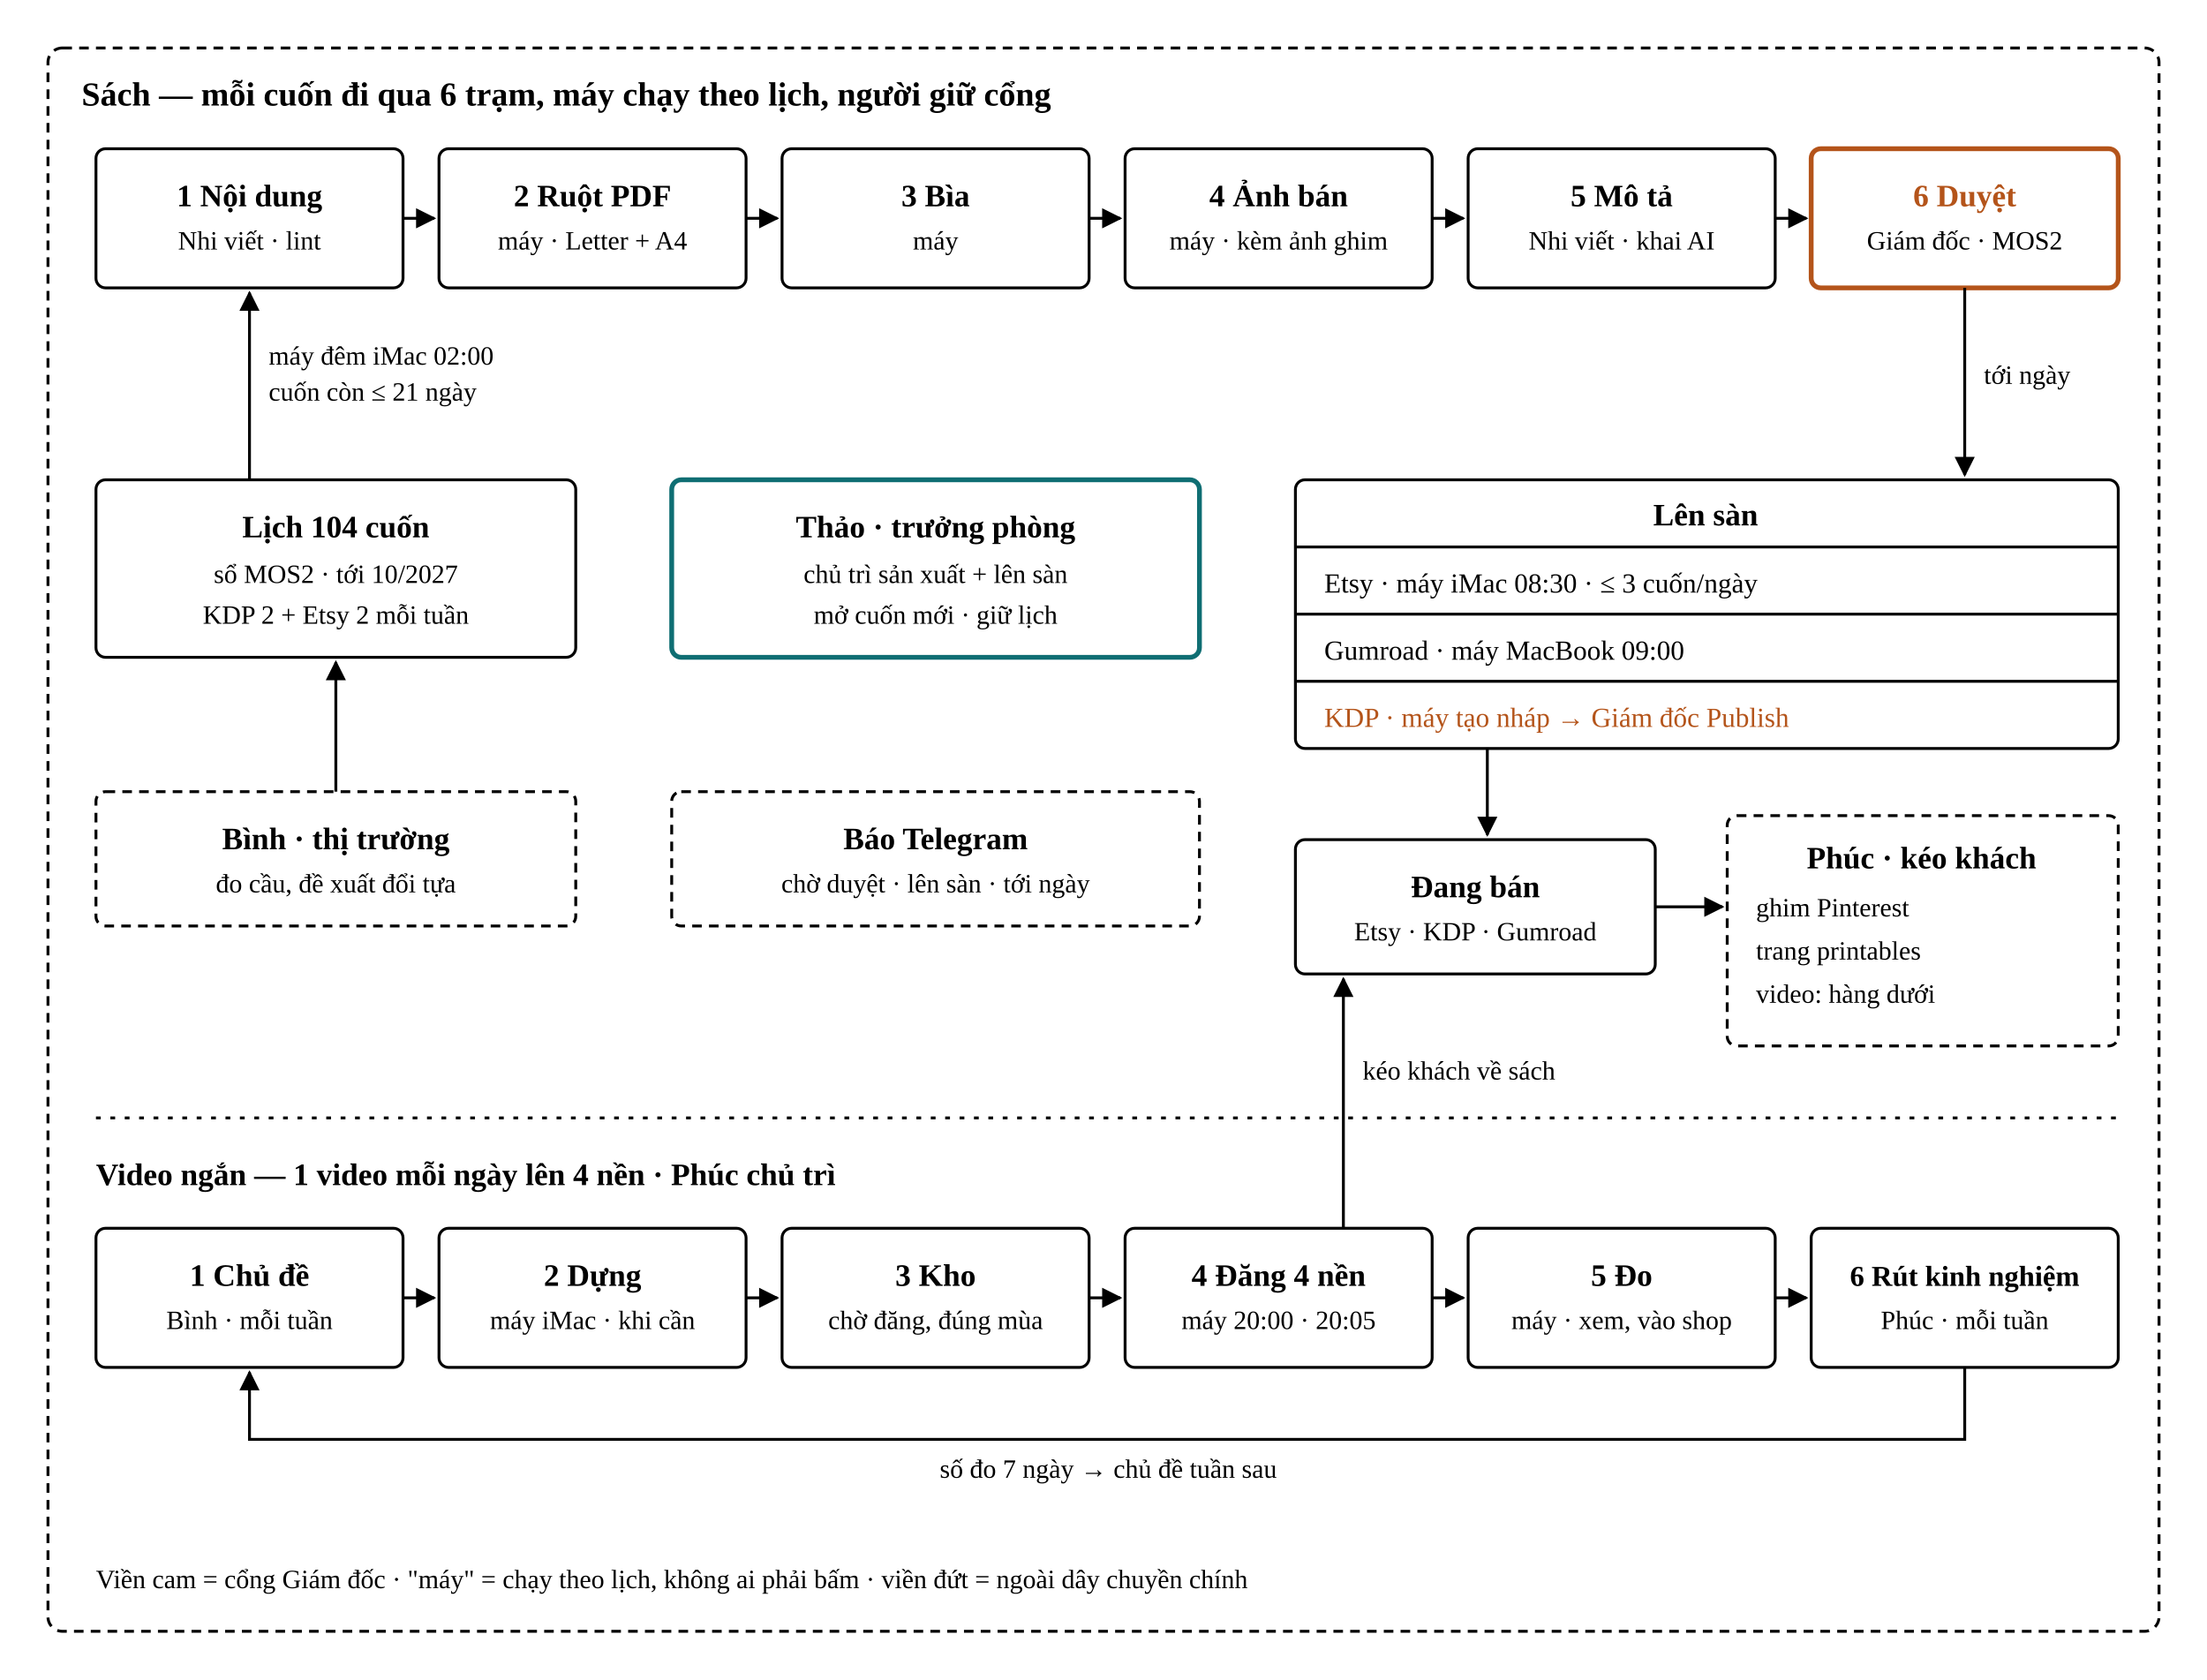
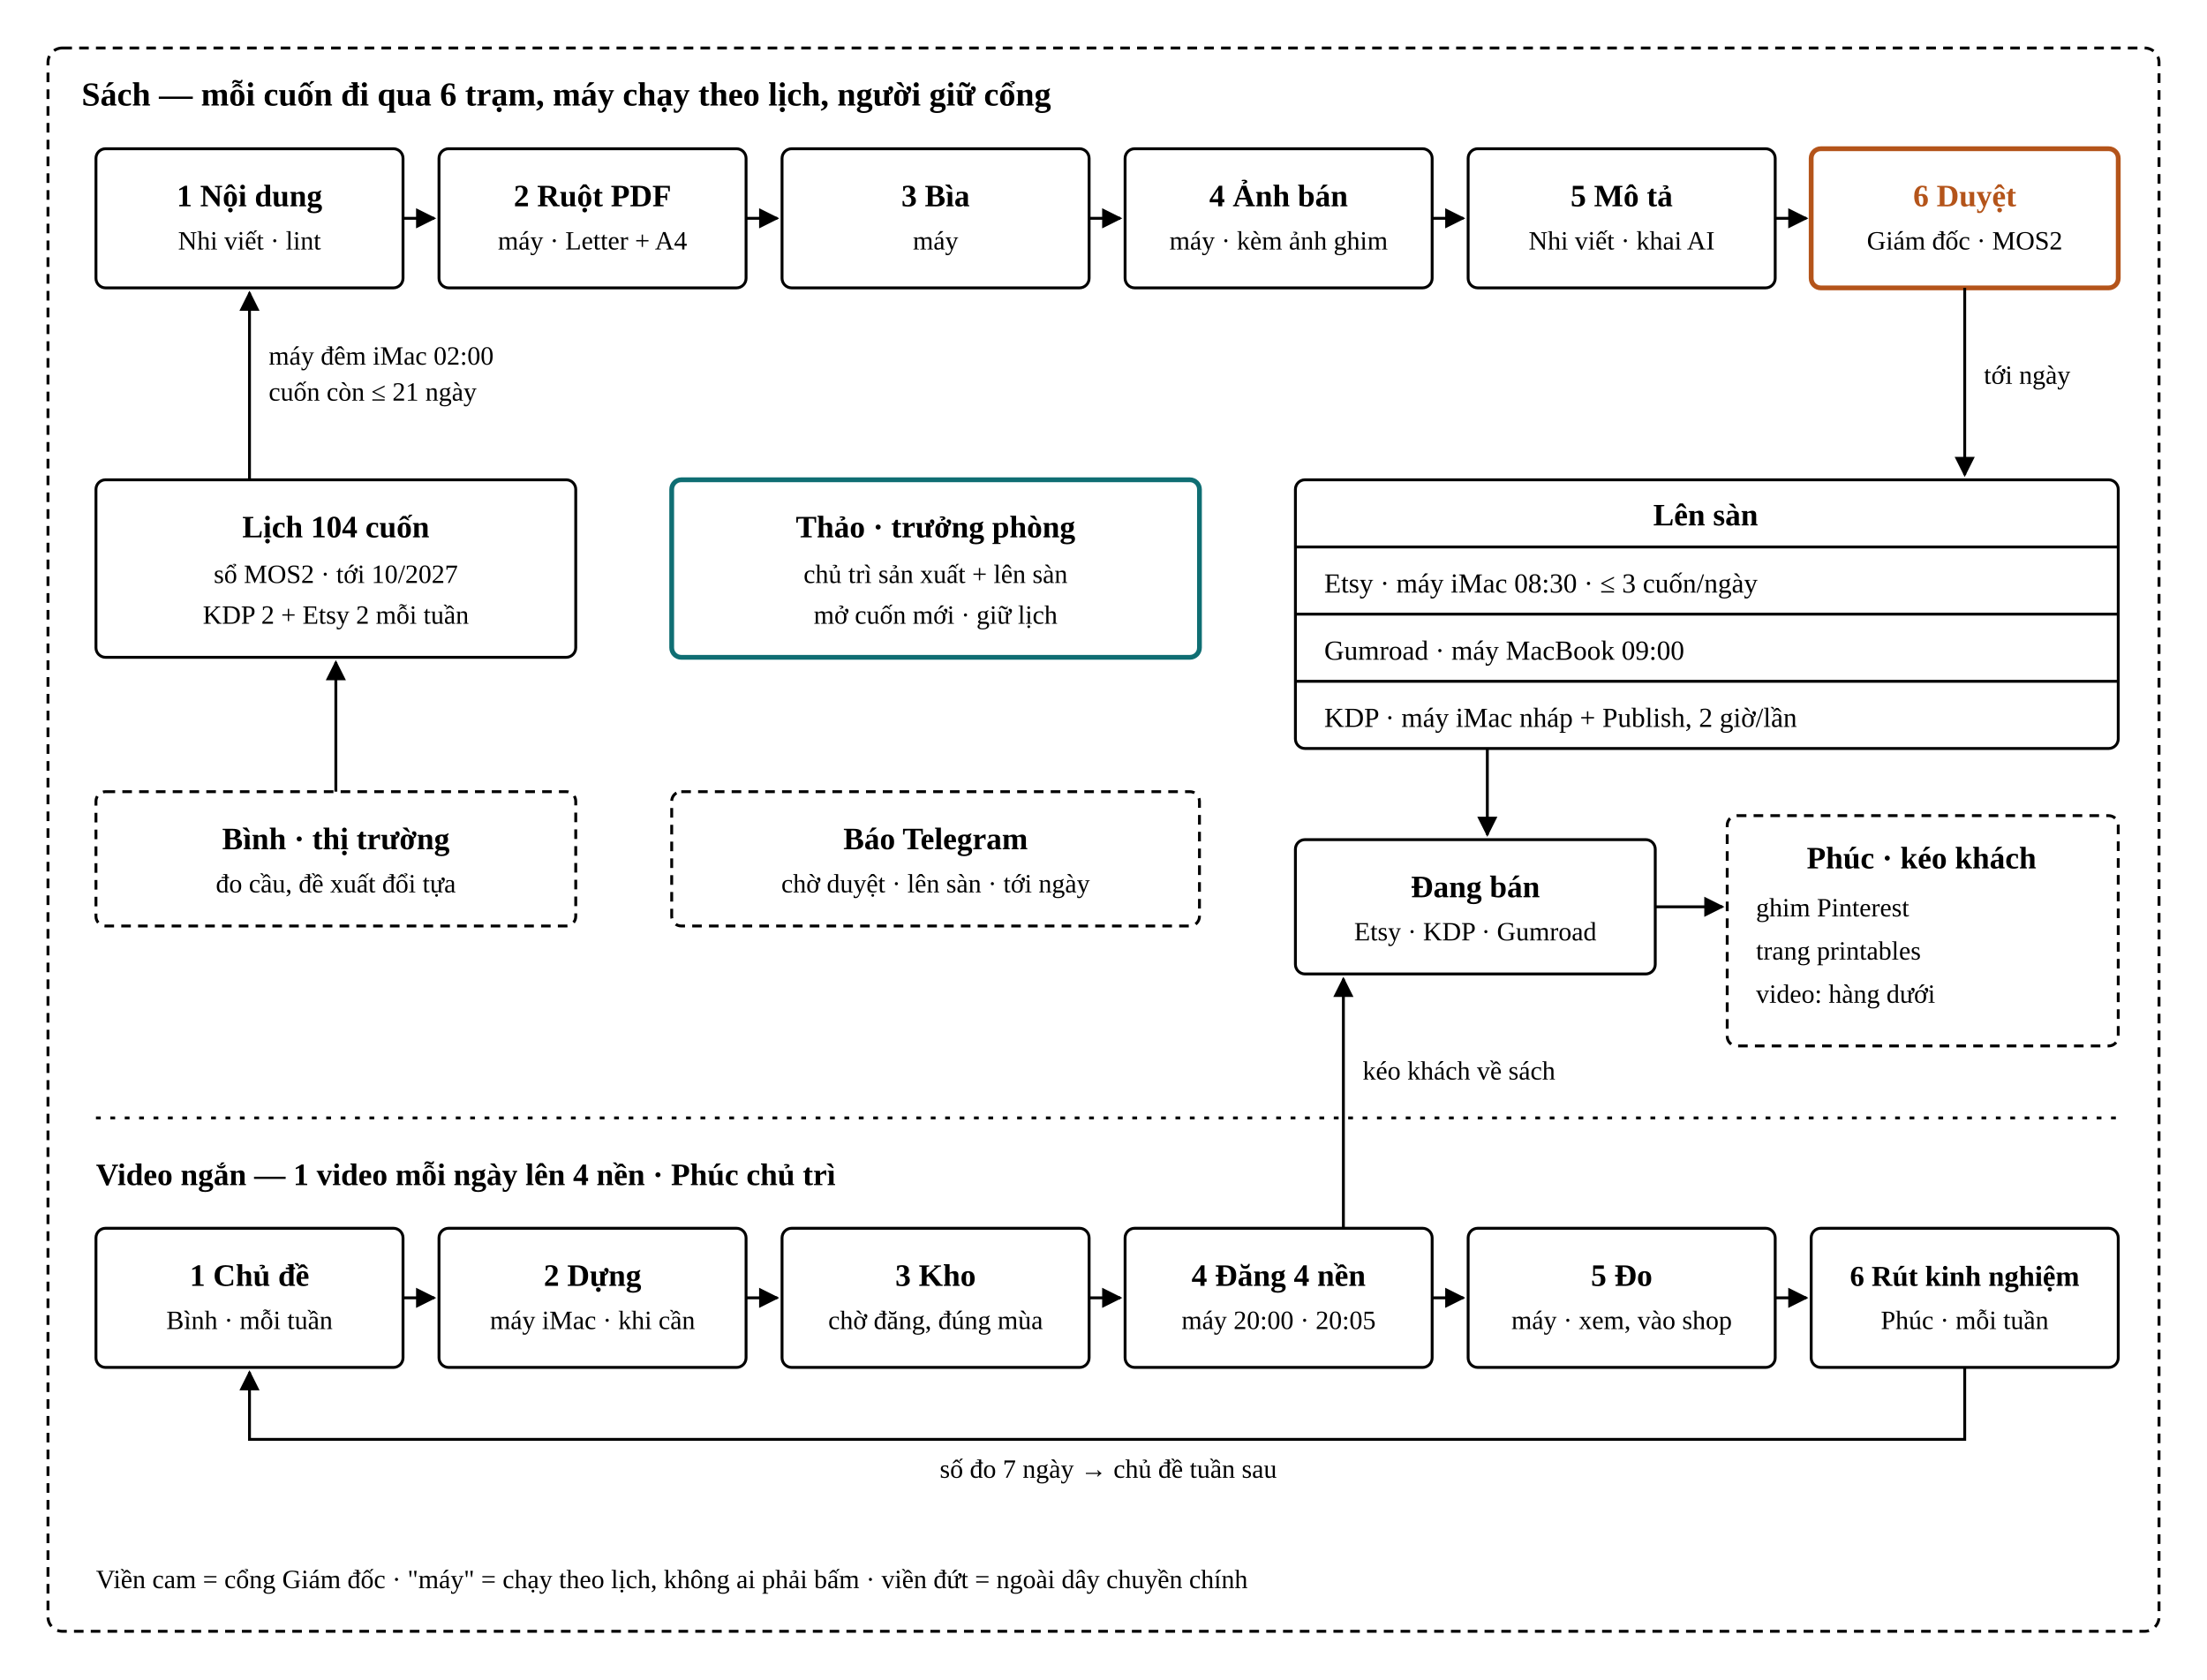
- <svg viewBox="0 0 920 700" role="img" aria-label="Phòng Sách có hai dây chuyền. Sách: lịch 104 cuốn cấp việc cho máy đêm iMac, mỗi cuốn đi qua 6 trạm (Nhi viết nội dung và mô tả, máy dựng ruột, bìa, ảnh), Giám đốc duyệt bản xem trong MOS2, tới ngày thì lên sàn (Etsy và Gumroad máy tự đăng, KDP máy tạo nháp rồi Giám đốc bấm Publish), sách đang bán được Phúc kéo khách bằng video, ghim, trang printables; Thảo chủ trì, Bình đo thị trường cho lịch. Video ngắn, Phúc chủ trì: Bình chọn chủ đề mỗi tuần, máy iMac dựng, kho chờ đăng, máy đăng mỗi ngày lên TikTok, YouTube, Facebook, Instagram rồi đo lượt xem, Phúc rút kinh nghiệm mỗi tuần; video kéo khách về sách đang bán" class="so-do">
+ <svg viewBox="0 0 920 700" role="img" aria-label="Phòng Sách có hai dây chuyền. Sách: lịch 104 cuốn cấp việc cho máy đêm iMac, mỗi cuốn đi qua 6 trạm (Nhi viết nội dung và mô tả, máy dựng ruột, bìa, ảnh), Giám đốc duyệt bản xem trong MOS2, tới ngày thì máy tự lên sàn (Etsy, Gumroad, KDP — KDP máy iMac tạo nháp rồi tự bấm Publish), sách đang bán được Phúc kéo khách bằng video, ghim, trang printables; Thảo chủ trì, Bình đo thị trường cho lịch. Video ngắn, Phúc chủ trì: Bình chọn chủ đề mỗi tuần, máy iMac dựng, kho chờ đăng, máy đăng mỗi ngày lên TikTok, YouTube, Facebook, Instagram rồi đo lượt xem, Phúc rút kinh nghiệm mỗi tuần; video kéo khách về sách đang bán" class="so-do">
  <defs>
    <marker id="ar" viewBox="0 0 10 10" refX="9" refY="5" markerWidth="7" markerHeight="7" orient="auto-start-reverse">
      <path d="M0 0L10 5L0 10z" fill="currentColor" />
    </marker>
  </defs>
  <g fill="none" stroke="currentColor" stroke-width="1.2">
    <rect x="20" y="20" width="880" height="660" rx="6" stroke-dasharray="4 3" />
    <rect x="40" y="62" width="128" height="58" rx="4" data-href="/day-chuyen/sach/sach/tram-1" />
    <rect x="183" y="62" width="128" height="58" rx="4" data-href="/day-chuyen/sach/sach/tram-2" />
    <rect x="326" y="62" width="128" height="58" rx="4" data-href="/day-chuyen/sach/sach/tram-3" />
    <rect x="469" y="62" width="128" height="58" rx="4" data-href="/day-chuyen/sach/sach/tram-4" />
    <rect x="612" y="62" width="128" height="58" rx="4" data-href="/day-chuyen/sach/sach/tram-5" />
    <rect x="755" y="62" width="128" height="58" rx="4" stroke="#b4541a" stroke-width="2" data-href="/day-chuyen/sach/sach/tram-6" />
    <line x1="168" y1="91" x2="181" y2="91" marker-end="url(#ar)" />
    <line x1="311" y1="91" x2="324" y2="91" marker-end="url(#ar)" />
    <line x1="454" y1="91" x2="467" y2="91" marker-end="url(#ar)" />
    <line x1="597" y1="91" x2="610" y2="91" marker-end="url(#ar)" />
    <line x1="740" y1="91" x2="753" y2="91" marker-end="url(#ar)" />
    <rect x="40" y="200" width="200" height="74" rx="4" data-href="/day-chuyen/sach/sach/lich" />
    <path d="M104 200 V122" marker-end="url(#ar)" />
    <rect x="40" y="330" width="200" height="56" rx="4" stroke-dasharray="4 3" data-href="/nhan-su/binh" />
    <path d="M140 330 V276" marker-end="url(#ar)" />
    <rect x="280" y="200" width="220" height="74" rx="4" stroke="#0f6e73" stroke-width="2" data-href="/nhan-su/thao" />
    <rect x="280" y="330" width="220" height="56" rx="4" stroke-dasharray="4 3" data-href="/quy-trinh/sach/bao-telegram" />
    <path d="M819 120 V198" marker-end="url(#ar)" />
    <rect x="540" y="200" width="343" height="112" rx="4" data-href="/day-chuyen/sach/sach/len-san" />
    <line x1="540" y1="228" x2="883" y2="228" />
    <line x1="540" y1="256" x2="883" y2="256" />
    <line x1="540" y1="284" x2="883" y2="284" />
    <path d="M620 312 V348" marker-end="url(#ar)" />
    <rect x="540" y="350" width="150" height="56" rx="4" data-href="/day-chuyen/sach/sach/ban" />
    <path d="M690 378 H718" marker-end="url(#ar)" />
    <rect x="720" y="340" width="163" height="96" rx="4" stroke-dasharray="4 3" data-href="/nhan-su/phuc" />
    <line x1="40" y1="466" x2="883" y2="466" stroke-dasharray="2 4" />
    <rect x="40" y="512" width="128" height="58" rx="4" data-href="/quy-trinh/sach/chu-de-video" />
    <rect x="183" y="512" width="128" height="58" rx="4" data-href="/quy-trinh/sach/dung-video" />
    <rect x="326" y="512" width="128" height="58" rx="4" data-href="/day-chuyen/sach/video/kho" />
    <rect x="469" y="512" width="128" height="58" rx="4" data-href="/day-chuyen/sach/video/hom" />
    <rect x="612" y="512" width="128" height="58" rx="4" data-href="/day-chuyen/sach/video/do" />
    <rect x="755" y="512" width="128" height="58" rx="4" data-href="/quy-trinh/sach/rut-kinh-nghiem-video" />
    <line x1="168" y1="541" x2="181" y2="541" marker-end="url(#ar)" />
    <line x1="311" y1="541" x2="324" y2="541" marker-end="url(#ar)" />
    <line x1="454" y1="541" x2="467" y2="541" marker-end="url(#ar)" />
    <line x1="597" y1="541" x2="610" y2="541" marker-end="url(#ar)" />
    <line x1="740" y1="541" x2="753" y2="541" marker-end="url(#ar)" />
    <path d="M819 570 V600 H104 V572" marker-end="url(#ar)" />
    <path d="M560 512 V408" marker-end="url(#ar)" />
  </g>
  <g fill="currentColor">
    <text x="34" y="44" font-size="14" font-weight="600">Sách — mỗi cuốn đi qua 6 trạm, máy chạy theo lịch, người giữ cổng</text>
    <text x="104" y="86" text-anchor="middle" font-size="13" font-weight="600">1 Nội dung</text>
    <text x="104" y="104" text-anchor="middle" font-size="11">Nhi viết · lint</text>
    <text x="247" y="86" text-anchor="middle" font-size="13" font-weight="600">2 Ruột PDF</text>
    <text x="247" y="104" text-anchor="middle" font-size="11">máy · Letter + A4</text>
    <text x="390" y="86" text-anchor="middle" font-size="13" font-weight="600">3 Bìa</text>
    <text x="390" y="104" text-anchor="middle" font-size="11">máy</text>
    <text x="533" y="86" text-anchor="middle" font-size="13" font-weight="600">4 Ảnh bán</text>
    <text x="533" y="104" text-anchor="middle" font-size="11">máy · kèm ảnh ghim</text>
    <text x="676" y="86" text-anchor="middle" font-size="13" font-weight="600">5 Mô tả</text>
    <text x="676" y="104" text-anchor="middle" font-size="11">Nhi viết · khai AI</text>
    <text x="819" y="86" text-anchor="middle" font-size="13" font-weight="600" fill="#b4541a">6 Duyệt</text>
    <text x="819" y="104" text-anchor="middle" font-size="11">Giám đốc · MOS2</text>
    <text x="112" y="152" font-size="11">máy đêm iMac 02:00</text>
    <text x="112" y="167" font-size="11">cuốn còn ≤ 21 ngày</text>
    <text x="140" y="224" text-anchor="middle" font-size="13" font-weight="600">Lịch 104 cuốn</text>
    <text x="140" y="243" text-anchor="middle" font-size="11">sổ MOS2 · tới 10/2027</text>
    <text x="140" y="260" text-anchor="middle" font-size="11">KDP 2 + Etsy 2 mỗi tuần</text>
    <text x="140" y="354" text-anchor="middle" font-size="13" font-weight="600">Bình · thị trường</text>
    <text x="140" y="372" text-anchor="middle" font-size="11">đo cầu, đề xuất đổi tựa</text>
    <text x="390" y="224" text-anchor="middle" font-size="13" font-weight="600">Thảo · trưởng phòng</text>
    <text x="390" y="243" text-anchor="middle" font-size="11">chủ trì sản xuất + lên sàn</text>
    <text x="390" y="260" text-anchor="middle" font-size="11">mở cuốn mới · giữ lịch</text>
    <text x="390" y="354" text-anchor="middle" font-size="13" font-weight="600">Báo Telegram</text>
    <text x="390" y="372" text-anchor="middle" font-size="11">chờ duyệt · lên sàn · tới ngày</text>
    <text x="827" y="160" font-size="11">tới ngày</text>
    <text x="711" y="219" text-anchor="middle" font-size="13" font-weight="600">Lên sàn</text>
    <text x="552" y="247" font-size="11.5">Etsy · máy iMac 08:30 · ≤ 3 cuốn/ngày</text>
    <text x="552" y="275" font-size="11.5">Gumroad · máy MacBook 09:00</text>
-     <text x="552" y="303" font-size="11.5" fill="#b4541a">KDP · máy tạo nháp → Giám đốc Publish</text>
+     <text x="552" y="303" font-size="11.5">KDP · máy iMac nháp + Publish, 2 giờ/lần</text>
    <text x="615" y="374" text-anchor="middle" font-size="13" font-weight="600">Đang bán</text>
    <text x="615" y="392" text-anchor="middle" font-size="11">Etsy · KDP · Gumroad</text>
    <text x="801" y="362" text-anchor="middle" font-size="13" font-weight="600">Phúc · kéo khách</text>
    <text x="732" y="382" font-size="11">ghim Pinterest</text>
    <text x="732" y="400" font-size="11">trang printables</text>
    <text x="732" y="418" font-size="11">video: hàng dưới</text>
    <text x="40" y="494" font-size="13" font-weight="600">Video ngắn — 1 video mỗi ngày lên 4 nền · Phúc chủ trì</text>
    <text x="104" y="536" text-anchor="middle" font-size="13" font-weight="600">1 Chủ đề</text>
    <text x="104" y="554" text-anchor="middle" font-size="11">Bình · mỗi tuần</text>
    <text x="247" y="536" text-anchor="middle" font-size="13" font-weight="600">2 Dựng</text>
    <text x="247" y="554" text-anchor="middle" font-size="11">máy iMac · khi cần</text>
    <text x="390" y="536" text-anchor="middle" font-size="13" font-weight="600">3 Kho</text>
    <text x="390" y="554" text-anchor="middle" font-size="11">chờ đăng, đúng mùa</text>
    <text x="533" y="536" text-anchor="middle" font-size="13" font-weight="600">4 Đăng 4 nền</text>
    <text x="533" y="554" text-anchor="middle" font-size="11">máy 20:00 · 20:05</text>
    <text x="676" y="536" text-anchor="middle" font-size="13" font-weight="600">5 Đo</text>
    <text x="676" y="554" text-anchor="middle" font-size="11">máy · xem, vào shop</text>
    <text x="819" y="536" text-anchor="middle" font-size="12" font-weight="600">6 Rút kinh nghiệm</text>
    <text x="819" y="554" text-anchor="middle" font-size="11">Phúc · mỗi tuần</text>
    <text x="462" y="616" text-anchor="middle" font-size="11">số đo 7 ngày → chủ đề tuần sau</text>
    <text x="568" y="450" font-size="11">kéo khách về sách</text>
    <text x="40" y="662" font-size="11">Viền cam = cổng Giám đốc · "máy" = chạy theo lịch, không ai phải bấm · viền đứt = ngoài dây chuyền chính</text>
  </g>
</svg>
